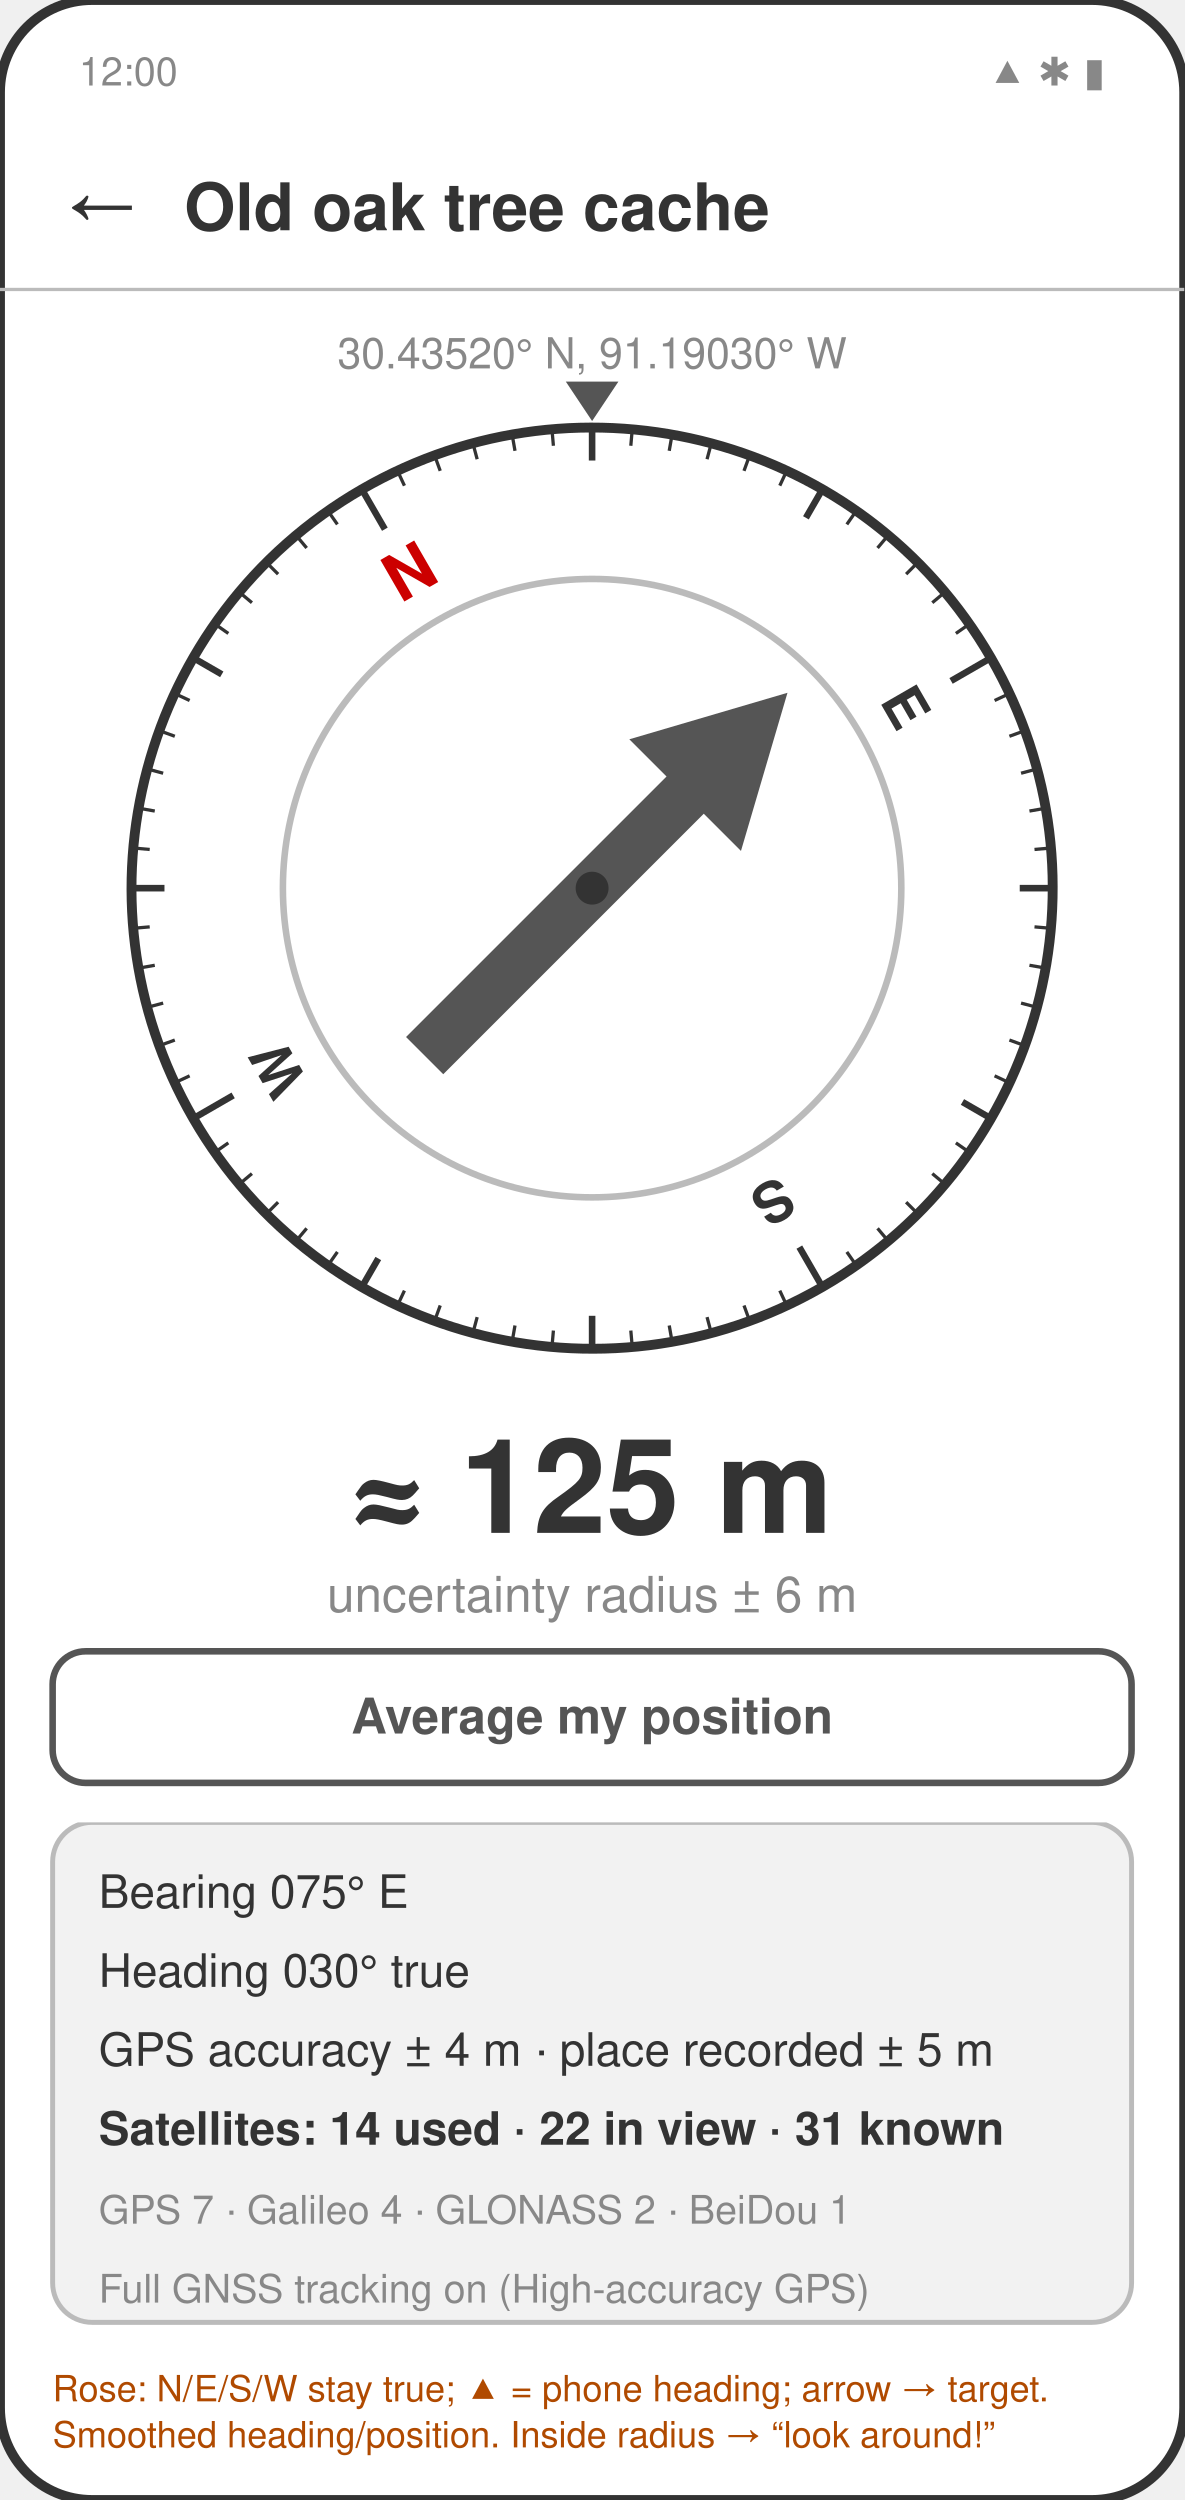
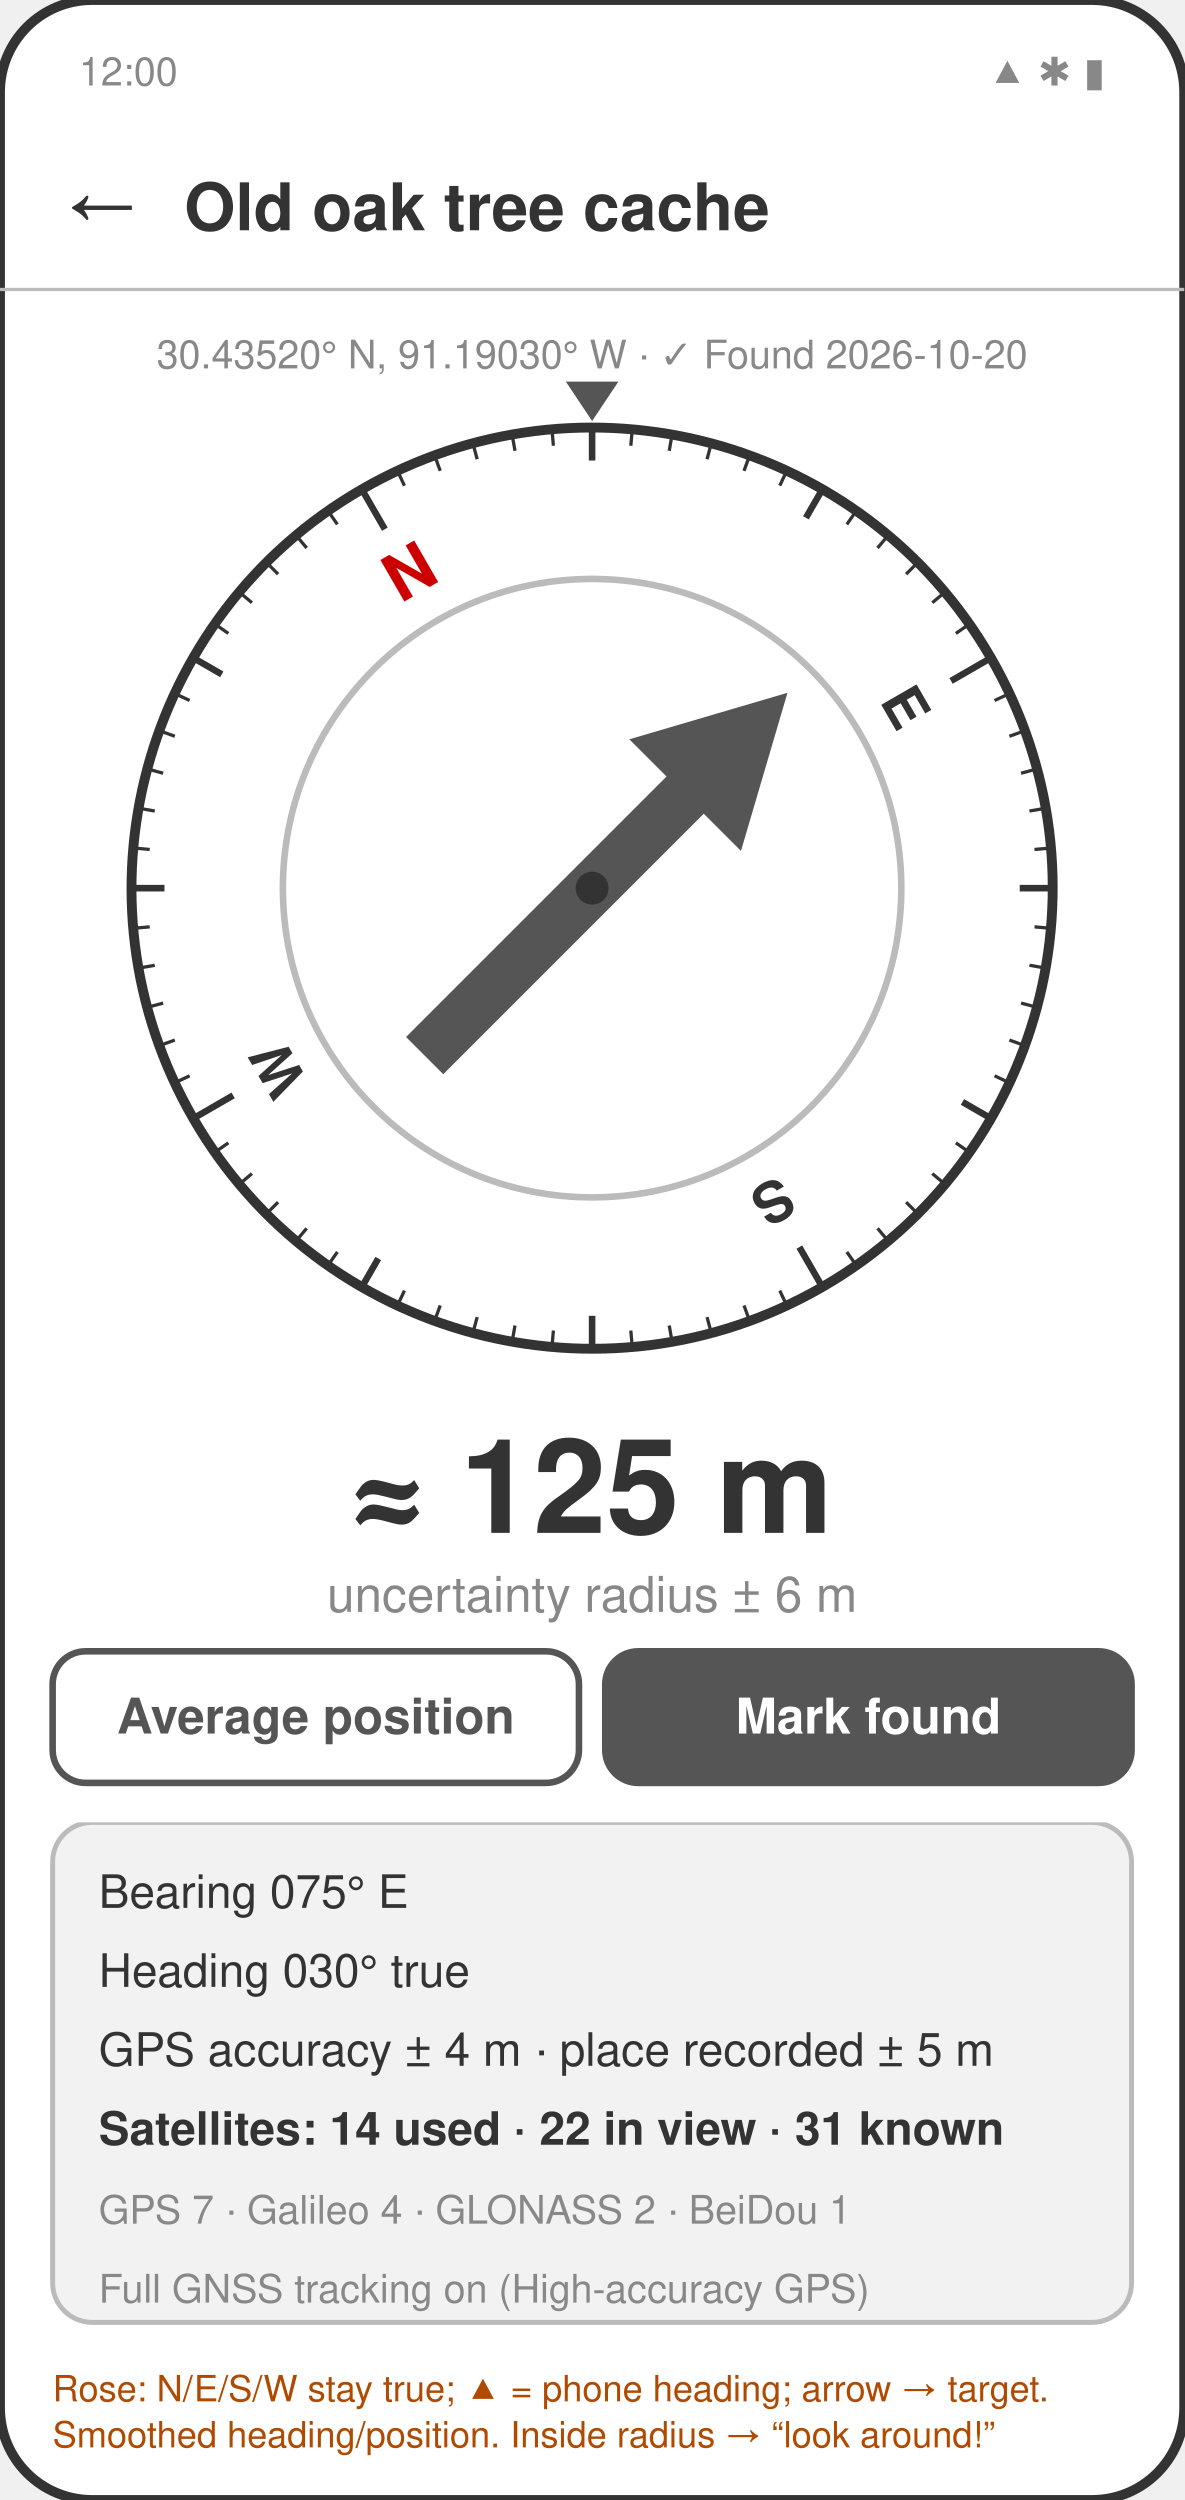
<svg xmlns="http://www.w3.org/2000/svg" width="360" height="760" viewBox="0 0 360 760">
  <rect width="360" height="760" rx="28" fill="#fff" stroke="#333" stroke-width="3" />
  <text x="24" y="26" font-family="Helvetica, Arial, sans-serif" font-size="12" fill="#888">12:00</text>
  <text x="336" y="26" font-family="Helvetica, Arial, sans-serif" font-size="12" fill="#888" text-anchor="end">▲ ✱ ▮</text>
  <line x1="0" y1="88" x2="360" y2="88" stroke="#bbb" />
  <text x="56" y="70" font-family="Helvetica, Arial, sans-serif" font-size="20" font-weight="bold" fill="#333">Old oak tree cache</text>
  <text x="20" y="70" font-family="Helvetica, Arial, sans-serif" font-size="22" fill="#333">←</text>
-   <text x="180.0" y="112" font-family="Helvetica, Arial, sans-serif" font-size="13" fill="#888" font-weight="normal" text-anchor="middle">30.43520° N, 91.19030° W</text>
+   <text x="180.0" y="112" font-family="Helvetica, Arial, sans-serif" font-size="12" fill="#888" font-weight="normal" text-anchor="middle">30.43520° N, 91.19030° W · ✓ Found 2026-10-20</text>
  <polygon points="172.0,116 188.0,116 180.0,128" fill="#555" />
  <g transform="rotate(-30 180.0 270)">
    <circle cx="180.0" cy="270" r="140" fill="#fff" stroke="#333" stroke-width="3" />
    <line x1="180.0" y1="130" x2="180.0" y2="144" stroke="#333" stroke-width="2" transform="rotate(0 180.0 270)" />
    <line x1="180.0" y1="130" x2="180.0" y2="135" stroke="#333" stroke-width="1" transform="rotate(5 180.0 270)" />
    <line x1="180.0" y1="130" x2="180.0" y2="135" stroke="#333" stroke-width="1" transform="rotate(10 180.0 270)" />
    <line x1="180.0" y1="130" x2="180.0" y2="135" stroke="#333" stroke-width="1" transform="rotate(15 180.0 270)" />
    <line x1="180.0" y1="130" x2="180.0" y2="135" stroke="#333" stroke-width="1" transform="rotate(20 180.0 270)" />
    <line x1="180.0" y1="130" x2="180.0" y2="135" stroke="#333" stroke-width="1" transform="rotate(25 180.0 270)" />
    <line x1="180.0" y1="130" x2="180.0" y2="140" stroke="#333" stroke-width="2" transform="rotate(30 180.0 270)" />
    <line x1="180.0" y1="130" x2="180.0" y2="135" stroke="#333" stroke-width="1" transform="rotate(35 180.0 270)" />
    <line x1="180.0" y1="130" x2="180.0" y2="135" stroke="#333" stroke-width="1" transform="rotate(40 180.0 270)" />
    <line x1="180.0" y1="130" x2="180.0" y2="135" stroke="#333" stroke-width="1" transform="rotate(45 180.0 270)" />
    <line x1="180.0" y1="130" x2="180.0" y2="135" stroke="#333" stroke-width="1" transform="rotate(50 180.0 270)" />
    <line x1="180.0" y1="130" x2="180.0" y2="135" stroke="#333" stroke-width="1" transform="rotate(55 180.0 270)" />
    <line x1="180.0" y1="130" x2="180.0" y2="140" stroke="#333" stroke-width="2" transform="rotate(60 180.0 270)" />
    <line x1="180.0" y1="130" x2="180.0" y2="135" stroke="#333" stroke-width="1" transform="rotate(65 180.0 270)" />
    <line x1="180.0" y1="130" x2="180.0" y2="135" stroke="#333" stroke-width="1" transform="rotate(70 180.0 270)" />
    <line x1="180.0" y1="130" x2="180.0" y2="135" stroke="#333" stroke-width="1" transform="rotate(75 180.0 270)" />
    <line x1="180.0" y1="130" x2="180.0" y2="135" stroke="#333" stroke-width="1" transform="rotate(80 180.0 270)" />
    <line x1="180.0" y1="130" x2="180.0" y2="135" stroke="#333" stroke-width="1" transform="rotate(85 180.0 270)" />
    <line x1="180.0" y1="130" x2="180.0" y2="144" stroke="#333" stroke-width="2" transform="rotate(90 180.0 270)" />
    <line x1="180.0" y1="130" x2="180.0" y2="135" stroke="#333" stroke-width="1" transform="rotate(95 180.0 270)" />
    <line x1="180.0" y1="130" x2="180.0" y2="135" stroke="#333" stroke-width="1" transform="rotate(100 180.0 270)" />
    <line x1="180.0" y1="130" x2="180.0" y2="135" stroke="#333" stroke-width="1" transform="rotate(105 180.0 270)" />
    <line x1="180.0" y1="130" x2="180.0" y2="135" stroke="#333" stroke-width="1" transform="rotate(110 180.0 270)" />
    <line x1="180.0" y1="130" x2="180.0" y2="135" stroke="#333" stroke-width="1" transform="rotate(115 180.0 270)" />
    <line x1="180.0" y1="130" x2="180.0" y2="140" stroke="#333" stroke-width="2" transform="rotate(120 180.0 270)" />
    <line x1="180.0" y1="130" x2="180.0" y2="135" stroke="#333" stroke-width="1" transform="rotate(125 180.0 270)" />
    <line x1="180.0" y1="130" x2="180.0" y2="135" stroke="#333" stroke-width="1" transform="rotate(130 180.0 270)" />
    <line x1="180.0" y1="130" x2="180.0" y2="135" stroke="#333" stroke-width="1" transform="rotate(135 180.0 270)" />
    <line x1="180.0" y1="130" x2="180.0" y2="135" stroke="#333" stroke-width="1" transform="rotate(140 180.0 270)" />
    <line x1="180.0" y1="130" x2="180.0" y2="135" stroke="#333" stroke-width="1" transform="rotate(145 180.0 270)" />
    <line x1="180.0" y1="130" x2="180.0" y2="140" stroke="#333" stroke-width="2" transform="rotate(150 180.0 270)" />
    <line x1="180.0" y1="130" x2="180.0" y2="135" stroke="#333" stroke-width="1" transform="rotate(155 180.0 270)" />
    <line x1="180.0" y1="130" x2="180.0" y2="135" stroke="#333" stroke-width="1" transform="rotate(160 180.0 270)" />
    <line x1="180.0" y1="130" x2="180.0" y2="135" stroke="#333" stroke-width="1" transform="rotate(165 180.0 270)" />
    <line x1="180.0" y1="130" x2="180.0" y2="135" stroke="#333" stroke-width="1" transform="rotate(170 180.0 270)" />
    <line x1="180.0" y1="130" x2="180.0" y2="135" stroke="#333" stroke-width="1" transform="rotate(175 180.0 270)" />
    <line x1="180.0" y1="130" x2="180.0" y2="144" stroke="#333" stroke-width="2" transform="rotate(180 180.0 270)" />
    <line x1="180.0" y1="130" x2="180.0" y2="135" stroke="#333" stroke-width="1" transform="rotate(185 180.0 270)" />
    <line x1="180.0" y1="130" x2="180.0" y2="135" stroke="#333" stroke-width="1" transform="rotate(190 180.0 270)" />
    <line x1="180.0" y1="130" x2="180.0" y2="135" stroke="#333" stroke-width="1" transform="rotate(195 180.0 270)" />
    <line x1="180.0" y1="130" x2="180.0" y2="135" stroke="#333" stroke-width="1" transform="rotate(200 180.0 270)" />
    <line x1="180.0" y1="130" x2="180.0" y2="135" stroke="#333" stroke-width="1" transform="rotate(205 180.0 270)" />
    <line x1="180.0" y1="130" x2="180.0" y2="140" stroke="#333" stroke-width="2" transform="rotate(210 180.0 270)" />
    <line x1="180.0" y1="130" x2="180.0" y2="135" stroke="#333" stroke-width="1" transform="rotate(215 180.0 270)" />
    <line x1="180.0" y1="130" x2="180.0" y2="135" stroke="#333" stroke-width="1" transform="rotate(220 180.0 270)" />
    <line x1="180.0" y1="130" x2="180.0" y2="135" stroke="#333" stroke-width="1" transform="rotate(225 180.0 270)" />
    <line x1="180.0" y1="130" x2="180.0" y2="135" stroke="#333" stroke-width="1" transform="rotate(230 180.0 270)" />
    <line x1="180.0" y1="130" x2="180.0" y2="135" stroke="#333" stroke-width="1" transform="rotate(235 180.0 270)" />
    <line x1="180.0" y1="130" x2="180.0" y2="140" stroke="#333" stroke-width="2" transform="rotate(240 180.0 270)" />
    <line x1="180.0" y1="130" x2="180.0" y2="135" stroke="#333" stroke-width="1" transform="rotate(245 180.0 270)" />
    <line x1="180.0" y1="130" x2="180.0" y2="135" stroke="#333" stroke-width="1" transform="rotate(250 180.0 270)" />
    <line x1="180.0" y1="130" x2="180.0" y2="135" stroke="#333" stroke-width="1" transform="rotate(255 180.0 270)" />
    <line x1="180.0" y1="130" x2="180.0" y2="135" stroke="#333" stroke-width="1" transform="rotate(260 180.0 270)" />
    <line x1="180.0" y1="130" x2="180.0" y2="135" stroke="#333" stroke-width="1" transform="rotate(265 180.0 270)" />
    <line x1="180.0" y1="130" x2="180.0" y2="144" stroke="#333" stroke-width="2" transform="rotate(270 180.0 270)" />
    <line x1="180.0" y1="130" x2="180.0" y2="135" stroke="#333" stroke-width="1" transform="rotate(275 180.0 270)" />
    <line x1="180.0" y1="130" x2="180.0" y2="135" stroke="#333" stroke-width="1" transform="rotate(280 180.0 270)" />
    <line x1="180.0" y1="130" x2="180.0" y2="135" stroke="#333" stroke-width="1" transform="rotate(285 180.0 270)" />
    <line x1="180.0" y1="130" x2="180.0" y2="135" stroke="#333" stroke-width="1" transform="rotate(290 180.0 270)" />
    <line x1="180.0" y1="130" x2="180.0" y2="135" stroke="#333" stroke-width="1" transform="rotate(295 180.0 270)" />
    <line x1="180.0" y1="130" x2="180.0" y2="140" stroke="#333" stroke-width="2" transform="rotate(300 180.0 270)" />
    <line x1="180.0" y1="130" x2="180.0" y2="135" stroke="#333" stroke-width="1" transform="rotate(305 180.0 270)" />
    <line x1="180.0" y1="130" x2="180.0" y2="135" stroke="#333" stroke-width="1" transform="rotate(310 180.0 270)" />
    <line x1="180.0" y1="130" x2="180.0" y2="135" stroke="#333" stroke-width="1" transform="rotate(315 180.0 270)" />
    <line x1="180.0" y1="130" x2="180.0" y2="135" stroke="#333" stroke-width="1" transform="rotate(320 180.0 270)" />
    <line x1="180.0" y1="130" x2="180.0" y2="135" stroke="#333" stroke-width="1" transform="rotate(325 180.0 270)" />
    <line x1="180.0" y1="130" x2="180.0" y2="140" stroke="#333" stroke-width="2" transform="rotate(330 180.0 270)" />
    <line x1="180.0" y1="130" x2="180.0" y2="135" stroke="#333" stroke-width="1" transform="rotate(335 180.0 270)" />
    <line x1="180.0" y1="130" x2="180.0" y2="135" stroke="#333" stroke-width="1" transform="rotate(340 180.0 270)" />
    <line x1="180.0" y1="130" x2="180.0" y2="135" stroke="#333" stroke-width="1" transform="rotate(345 180.0 270)" />
    <line x1="180.0" y1="130" x2="180.0" y2="135" stroke="#333" stroke-width="1" transform="rotate(350 180.0 270)" />
    <line x1="180.0" y1="130" x2="180.0" y2="135" stroke="#333" stroke-width="1" transform="rotate(355 180.0 270)" />
    <text x="180.0" y="166" font-family="Helvetica, Arial, sans-serif" font-size="20" font-weight="bold" fill="#c00" text-anchor="middle" transform="rotate(0 180.0 270)">N</text>
    <text x="180.0" y="166" font-family="Helvetica, Arial, sans-serif" font-size="17" font-weight="bold" fill="#333" text-anchor="middle" transform="rotate(90 180.0 270)">E</text>
    <text x="180.0" y="166" font-family="Helvetica, Arial, sans-serif" font-size="17" font-weight="bold" fill="#333" text-anchor="middle" transform="rotate(180 180.0 270)">S</text>
    <text x="180.0" y="166" font-family="Helvetica, Arial, sans-serif" font-size="17" font-weight="bold" fill="#333" text-anchor="middle" transform="rotate(270 180.0 270)">W</text>
  </g>
  <circle cx="180.0" cy="270" r="94" fill="none" stroke="#bbb" stroke-width="2" />
  <polygon transform="rotate(45 180.0 270)" fill="#555" points="180.0,186 204.0,230 188.0,230 188.0,342 172.0,342 172.0,230 156.0,230" />
  <circle cx="180.0" cy="270" r="5" fill="#333" />
  <text x="180.0" y="466" font-family="Helvetica, Arial, sans-serif" font-size="40" fill="#333" font-weight="bold" text-anchor="middle">≈ 125 m</text>
  <text x="180.0" y="490" font-family="Helvetica, Arial, sans-serif" font-size="15" fill="#888" font-weight="normal" text-anchor="middle">uncertainty radius ± 6 m</text>
-   <rect x="16" y="502" width="328" height="40" rx="10" fill="none" stroke="#555" stroke-width="2" />
-   <text x="180.0" y="527.0" font-family="Helvetica, Arial, sans-serif" font-size="15" fill="#555" font-weight="bold" text-anchor="middle">Average my position</text>
+   <rect x="16" y="502" width="160" height="40" rx="10" fill="none" stroke="#555" stroke-width="2" />
+   <text x="96.0" y="527.0" font-family="Helvetica, Arial, sans-serif" font-size="15" fill="#555" font-weight="bold" text-anchor="middle">Average position</text>
+   <rect x="184" y="502" width="160" height="40" rx="10" fill="#555" stroke="#555" stroke-width="2" />
+   <text x="264.0" y="527.0" font-family="Helvetica, Arial, sans-serif" font-size="15" fill="#fff" font-weight="bold" text-anchor="middle">Mark found</text>
  <clipPath id="details-554">
    <rect x="0" y="554" width="360" height="158" />
  </clipPath>
  <g clip-path="url(#details-554)">
    <rect x="16" y="554" width="328" height="152" rx="12" fill="#f2f2f2" stroke="#bbb" stroke-width="1.5" />
    <text x="30" y="580" font-family="Helvetica, Arial, sans-serif" font-size="14" fill="#333" font-weight="normal" text-anchor="start">Bearing 075° E</text>
    <text x="30" y="604" font-family="Helvetica, Arial, sans-serif" font-size="14" fill="#333" font-weight="normal" text-anchor="start">Heading 030° true</text>
    <text x="30" y="628" font-family="Helvetica, Arial, sans-serif" font-size="14" fill="#333" font-weight="normal" text-anchor="start">GPS accuracy ± 4 m · place recorded ± 5 m</text>
    <text x="30" y="652" font-family="Helvetica, Arial, sans-serif" font-size="14" fill="#333" font-weight="bold" text-anchor="start">Satellites: 14 used · 22 in view · 31 known</text>
    <text x="30" y="676" font-family="Helvetica, Arial, sans-serif" font-size="12" fill="#888" font-weight="normal" text-anchor="start">GPS 7 · Galileo 4 · GLONASS 2 · BeiDou 1</text>
    <text x="30" y="700" font-family="Helvetica, Arial, sans-serif" font-size="12" fill="#888" font-weight="normal" text-anchor="start">Full GNSS tracking on (High-accuracy GPS)</text>
  </g>
  <text x="16" y="730" font-family="Helvetica, Arial, sans-serif" font-size="11" fill="#b04a00" font-weight="normal" text-anchor="start">Rose: N/E/S/W stay true; ▲ = phone heading; arrow → target.</text>
  <text x="16" y="744" font-family="Helvetica, Arial, sans-serif" font-size="11" fill="#b04a00" font-weight="normal" text-anchor="start">Smoothed heading/position. Inside radius → “look around!”</text>
</svg>
